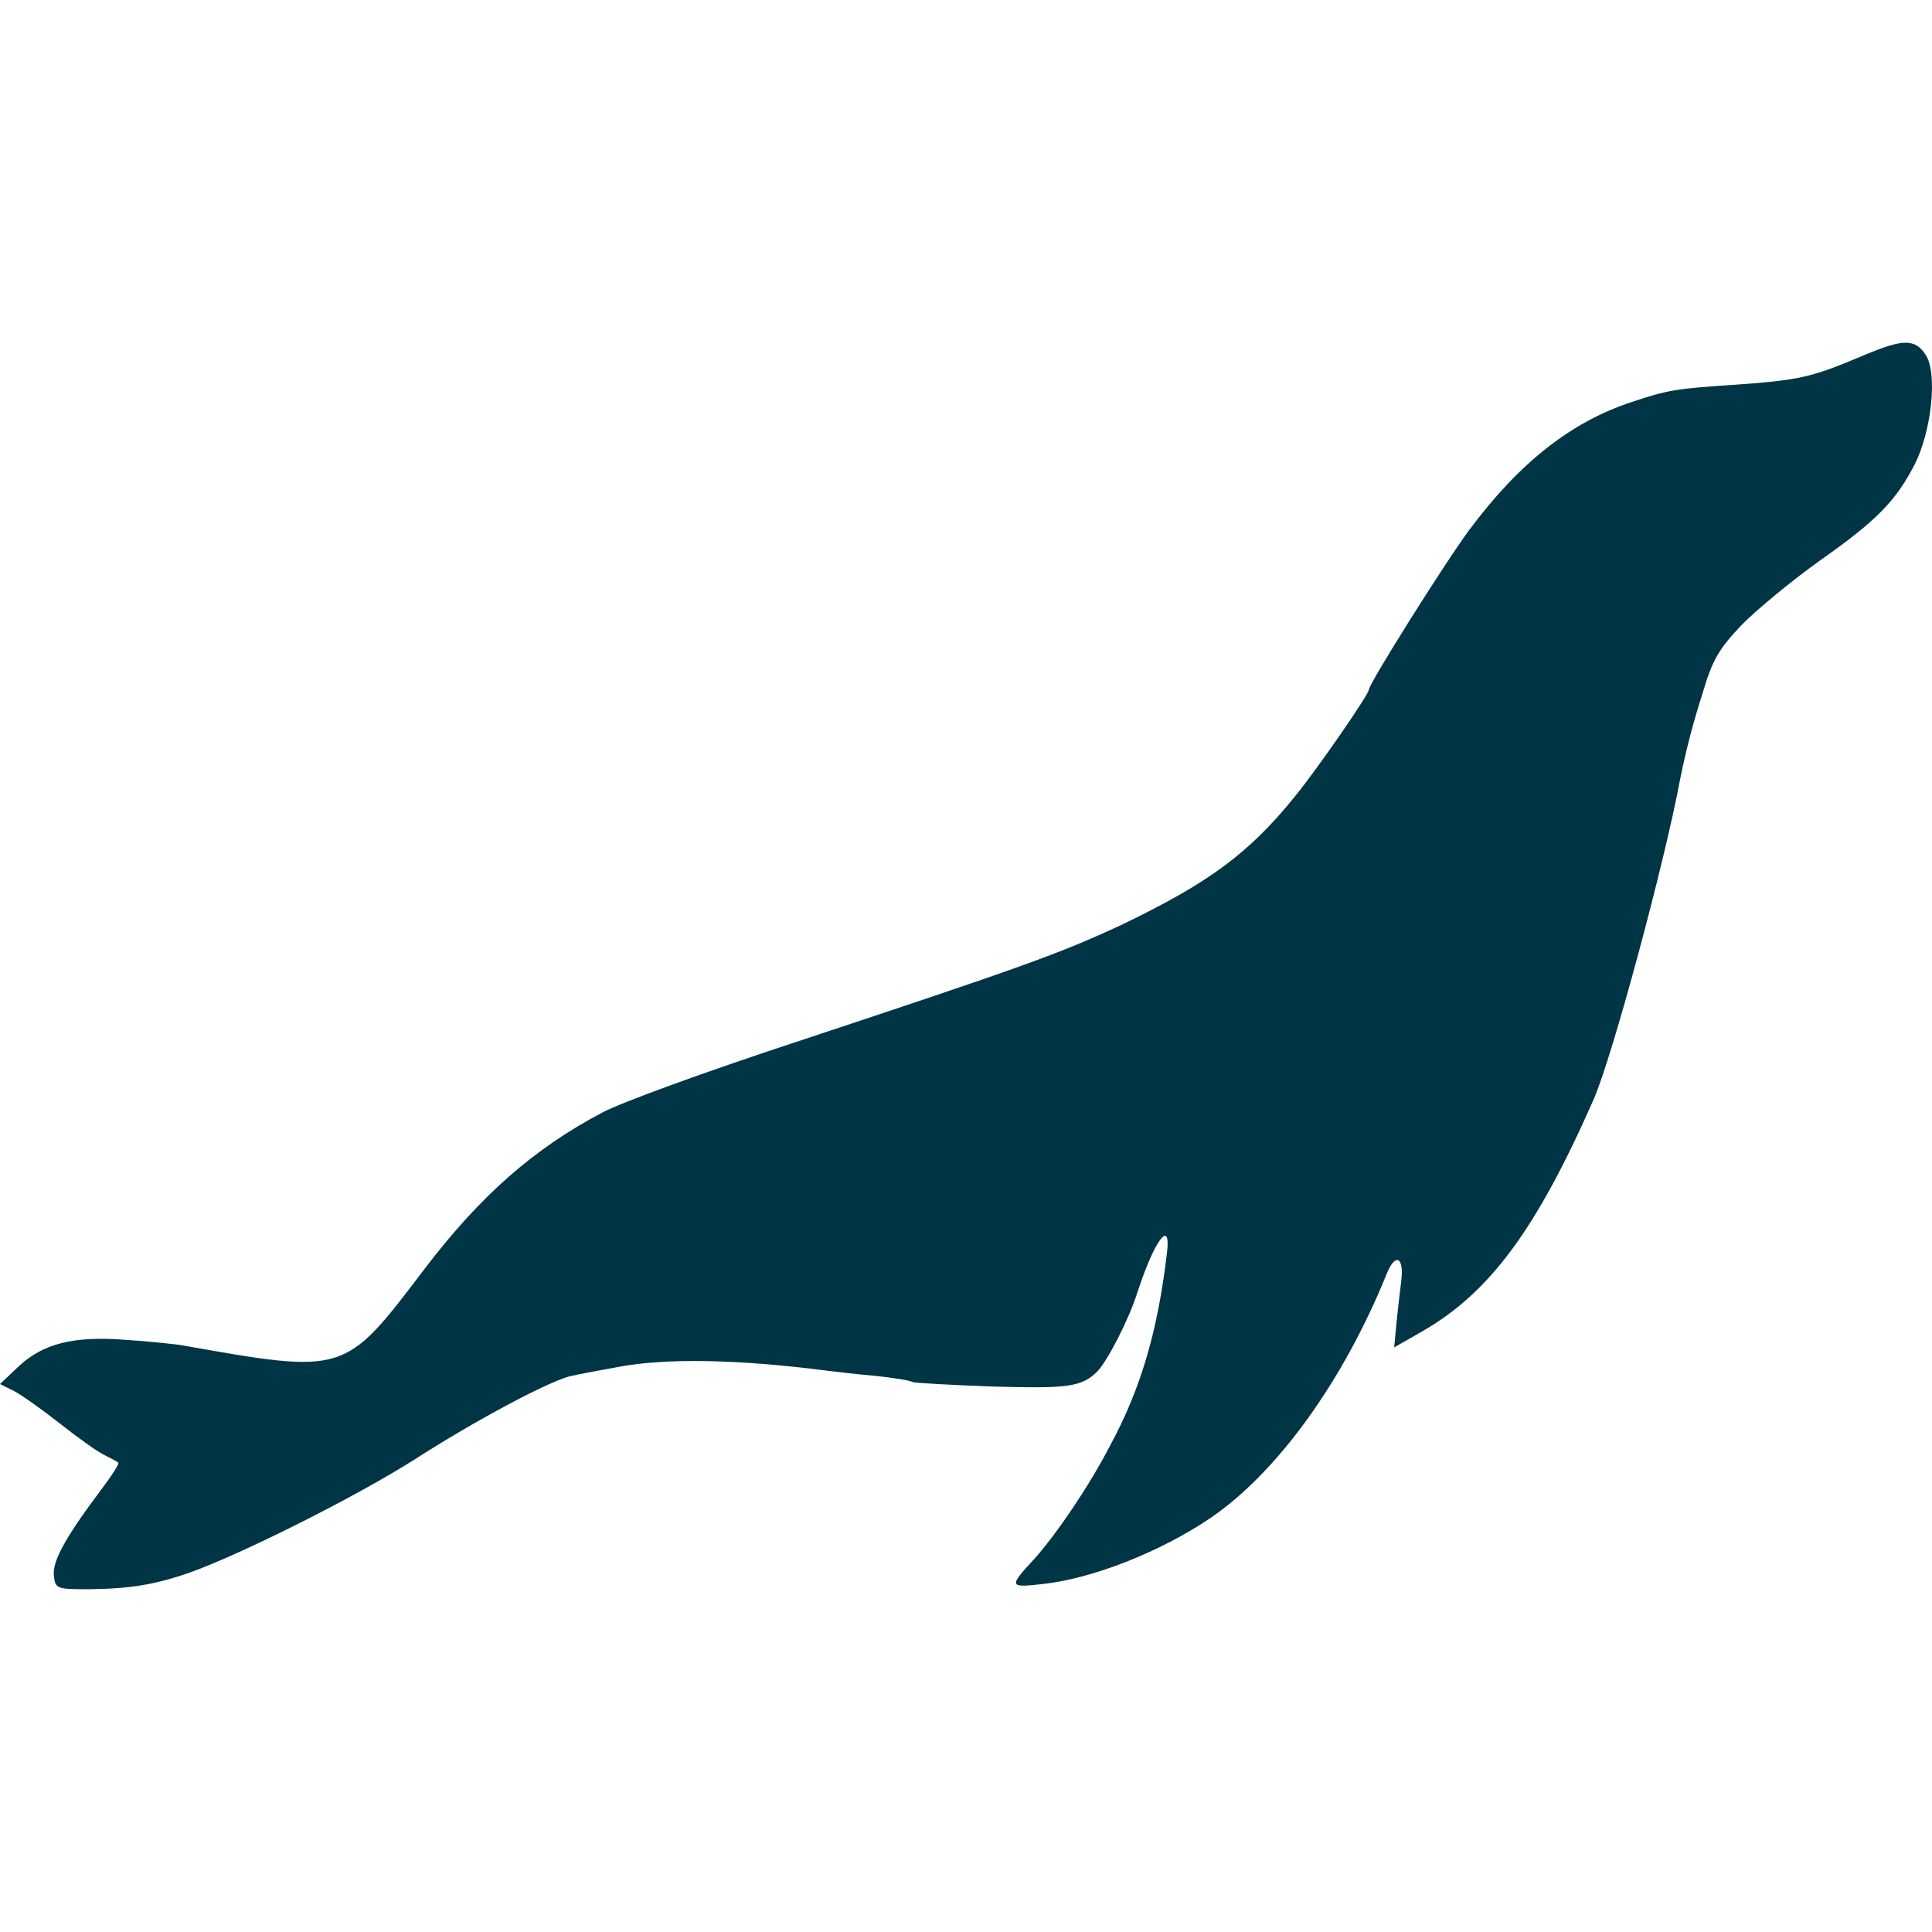
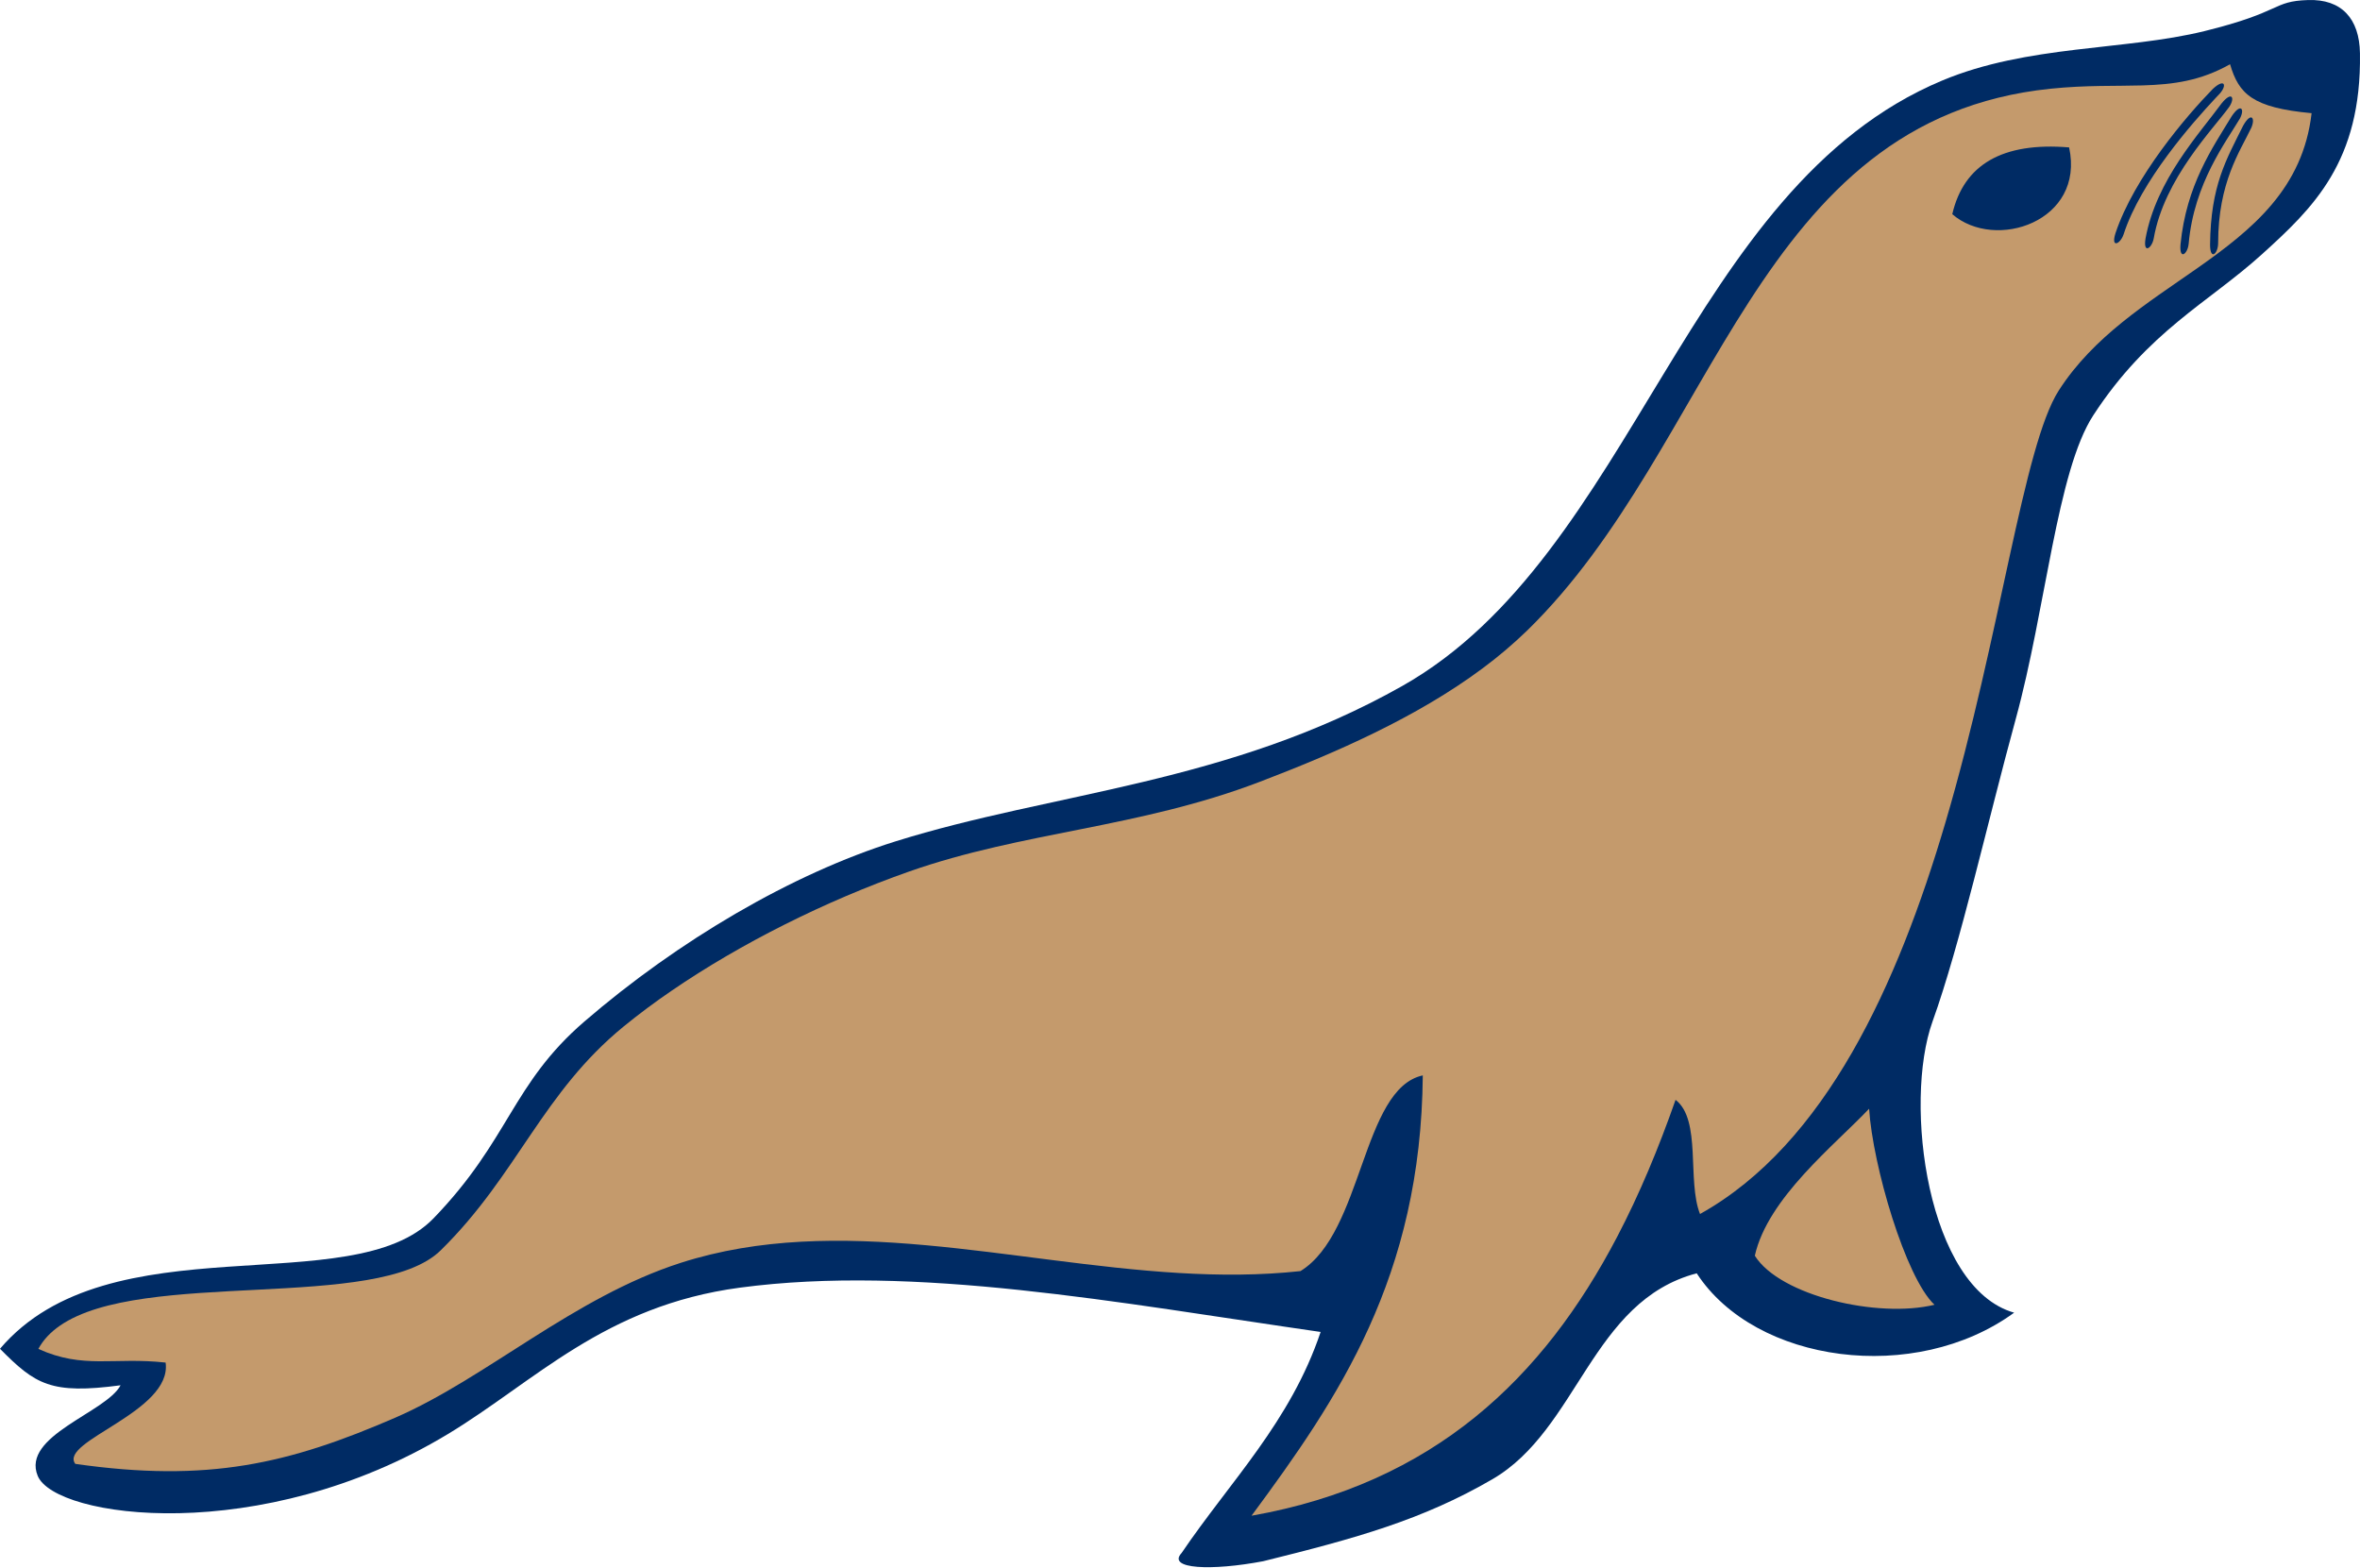
- <svg xmlns="http://www.w3.org/2000/svg" fill="#003545" role="img" viewBox="0 0 24 24">
-   <path d="M23.157 4.412c-.676.284-.79.31-1.673.372-.65.045-.757.057-1.212.209-.75.246-1.395.75-2.02 1.59-.296.398-1.249 1.913-1.249 1.988 0 .057-.65.998-.915 1.32-.574.713-1.08 1.079-2.14 1.59-.77.36-1.224.524-4.102 1.477-1.073.353-2.133.738-2.367.864-.852.449-1.515 1.036-2.203 1.938-1.003 1.32-.972 1.313-3.042.947a12.264 12.264 0 00-.675-.063c-.644-.05-1.023.044-1.332.334L0 17.193l.177.088c.094.05.353.234.561.398.215.17.461.347.55.391.088.044.17.088.183.101.012.013-.089.17-.228.353-.435.581-.593.871-.574 1.048.019.164.032.17.43.17.517-.006.826-.056 1.261-.208.65-.233 2.058-.94 2.784-1.4.776-.5 1.717-.998 1.956-1.042.082-.02.354-.07.594-.114.58-.107 1.464-.095 2.587.05.108.013.373.045.6.064.227.025.43.057.454.076.026.012.474.037.998.056.934.026 1.104.007 1.3-.189.126-.133.385-.631.498-.985.209-.643.417-.921.366-.492-.113.966-.322 1.692-.713 2.411-.259.499-.663 1.092-.934 1.395-.322.347-.315.36.088.315.619-.063 1.471-.397 2.096-.82.827-.562 1.647-1.691 2.19-3.03.107-.27.22-.22.183.083-.013.094-.038.315-.057.498l-.031.328.353-.202c.833-.48 1.414-1.262 2.127-2.884.227-.518.877-2.922 1.073-3.976a9.64 9.64 0 01.271-1.042c.127-.429.196-.555.48-.858.183-.19.625-.555.978-.808.72-.505.953-.75 1.187-1.205.208-.417.284-1.13.132-1.357-.132-.202-.284-.196-.763.006Z" />
+ <svg xmlns="http://www.w3.org/2000/svg" viewBox="0 0 256 170">
+   <path fill="#002b64" d="M250.383.004c-3.957.127-2.706 1.267-11.255 3.37c-8.632 2.125-19.178 1.474-28.474 5.372c-27.75 11.639-33.319 51.417-58.547 65.666c-18.858 10.652-37.883 11.501-54.988 16.861c-11.241 3.525-23.538 10.754-33.723 19.53c-7.905 6.816-8.111 12.808-16.371 21.355c-8.836 9.143-35.115.155-47.025 14.148c3.837 3.879 5.519 4.966 13.08 3.96c-1.566 2.966-10.793 5.466-8.987 9.831c1.9 4.593 24.21 7.706 44.489-4.538c9.444-5.702 16.967-13.92 31.676-15.882c19.034-2.537 40.96 1.627 62.996 4.805c-3.268 9.742-9.827 16.22-15.082 23.979c-1.627 1.753 3.268 1.949 8.853.89c10.047-2.484 17.287-4.485 24.87-8.898c9.314-5.423 10.726-19.325 22.155-22.333c6.368 9.787 23.687 12.1 34.434 4.27c-9.43-2.669-12.036-22.741-8.853-31.586c3.015-8.373 5.994-21.766 9.031-32.833c3.26-11.886 4.463-26.867 8.408-32.922c5.937-9.109 12.496-12.237 18.19-17.374s10.907-10.136 10.736-21.89C255.94 2 253.983-.11 250.383.005" />
+   <path fill="#c49a6c" d="M241.905 6.968c.949 3.232 2.432 4.716 8.845 5.309c-.937 8.13-6.36 12.578-12.441 16.844c-5.352 3.753-11.214 7.367-14.981 13.23c-3.86 6.005-6.31 26.559-12.294 46.857c-5.173 17.539-12.984 34.88-26.625 42.479c-1.425-3.587.182-10.208-2.653-12.384c-1.834 5.231-3.907 10.222-6.336 14.86c-8.004 15.3-19.855 26.754-39.66 30.252c9.397-12.716 18.382-25.847 18.577-47.763c-6.613 1.43-6.473 17.052-13.268 21.228c-4.356.474-8.77.471-13.21.204c-18.24-1.093-36.952-6.575-54.015-1.1c-11.618 3.729-21.12 12.525-30.958 16.792c-11.563 5.015-20.32 7.077-34.718 5.015c-1.829-2.463 10.538-5.64 9.798-10.988c-5.635-.623-8.907.742-13.806-1.483c.541-.997 1.336-1.827 2.337-2.518c8.978-6.215 34.48-1.468 41.304-8.17c4.213-4.133 6.977-8.46 9.839-12.665c2.775-4.081 5.643-8.048 10.014-11.624a76 76 0 0 1 5.23-3.898c7.448-5.097 16.662-9.72 25.73-12.907c12.351-4.342 24.868-4.7 38.034-9.73c8.133-3.109 16.978-6.948 24.187-12.32a48 48 0 0 0 4.829-4.099c20.586-20.068 24.667-55.468 56.785-58.767c3.884-.398 7.063-.27 9.958-.357c3.335-.1 6.288-.487 9.498-2.297m-39.154 113.3c.383 6.134 3.945 18.306 7.089 21.264c-6.158 1.497-16.765-.977-19.486-5.32c1.398-6.271 8.674-12.004 12.397-15.945" />
+   <path fill="#002b64" d="M244.219 13.837c-1.238 2.597-3.608 5.944-3.608 12.554c-.01 1.135-.862 1.912-.876.163c.064-6.46 1.774-9.253 3.59-12.923c.844-1.504 1.353-.884.894.206m-1.247-.978c-1.46 2.478-4.976 6.996-5.558 13.581c-.107 1.13-1.025 1.828-.886.083c.634-6.428 3.444-10.451 5.577-13.949c.967-1.422 1.422-.76.867.285m-1.136-1.296c-1.664 2.345-7.076 7.772-8.208 14.286c-.204 1.114-1.177 1.736-.89.009c1.17-6.354 5.836-11.348 8.255-14.65c1.084-1.34 1.48-.64.843.355m-1.014-1.446l-.548.583c-2.42 2.594-8.042 8.922-9.915 14.715c-.36 1.075-1.411 1.554-.884-.117c2.052-6.126 7.703-12.724 10.562-15.653c1.263-1.172 1.556-.424.785.472m-29.05 13.115c1.254-5.386 5.443-7.84 12.674-7.242c1.745 8.04-8.02 11.283-12.674 7.242" />
</svg>
